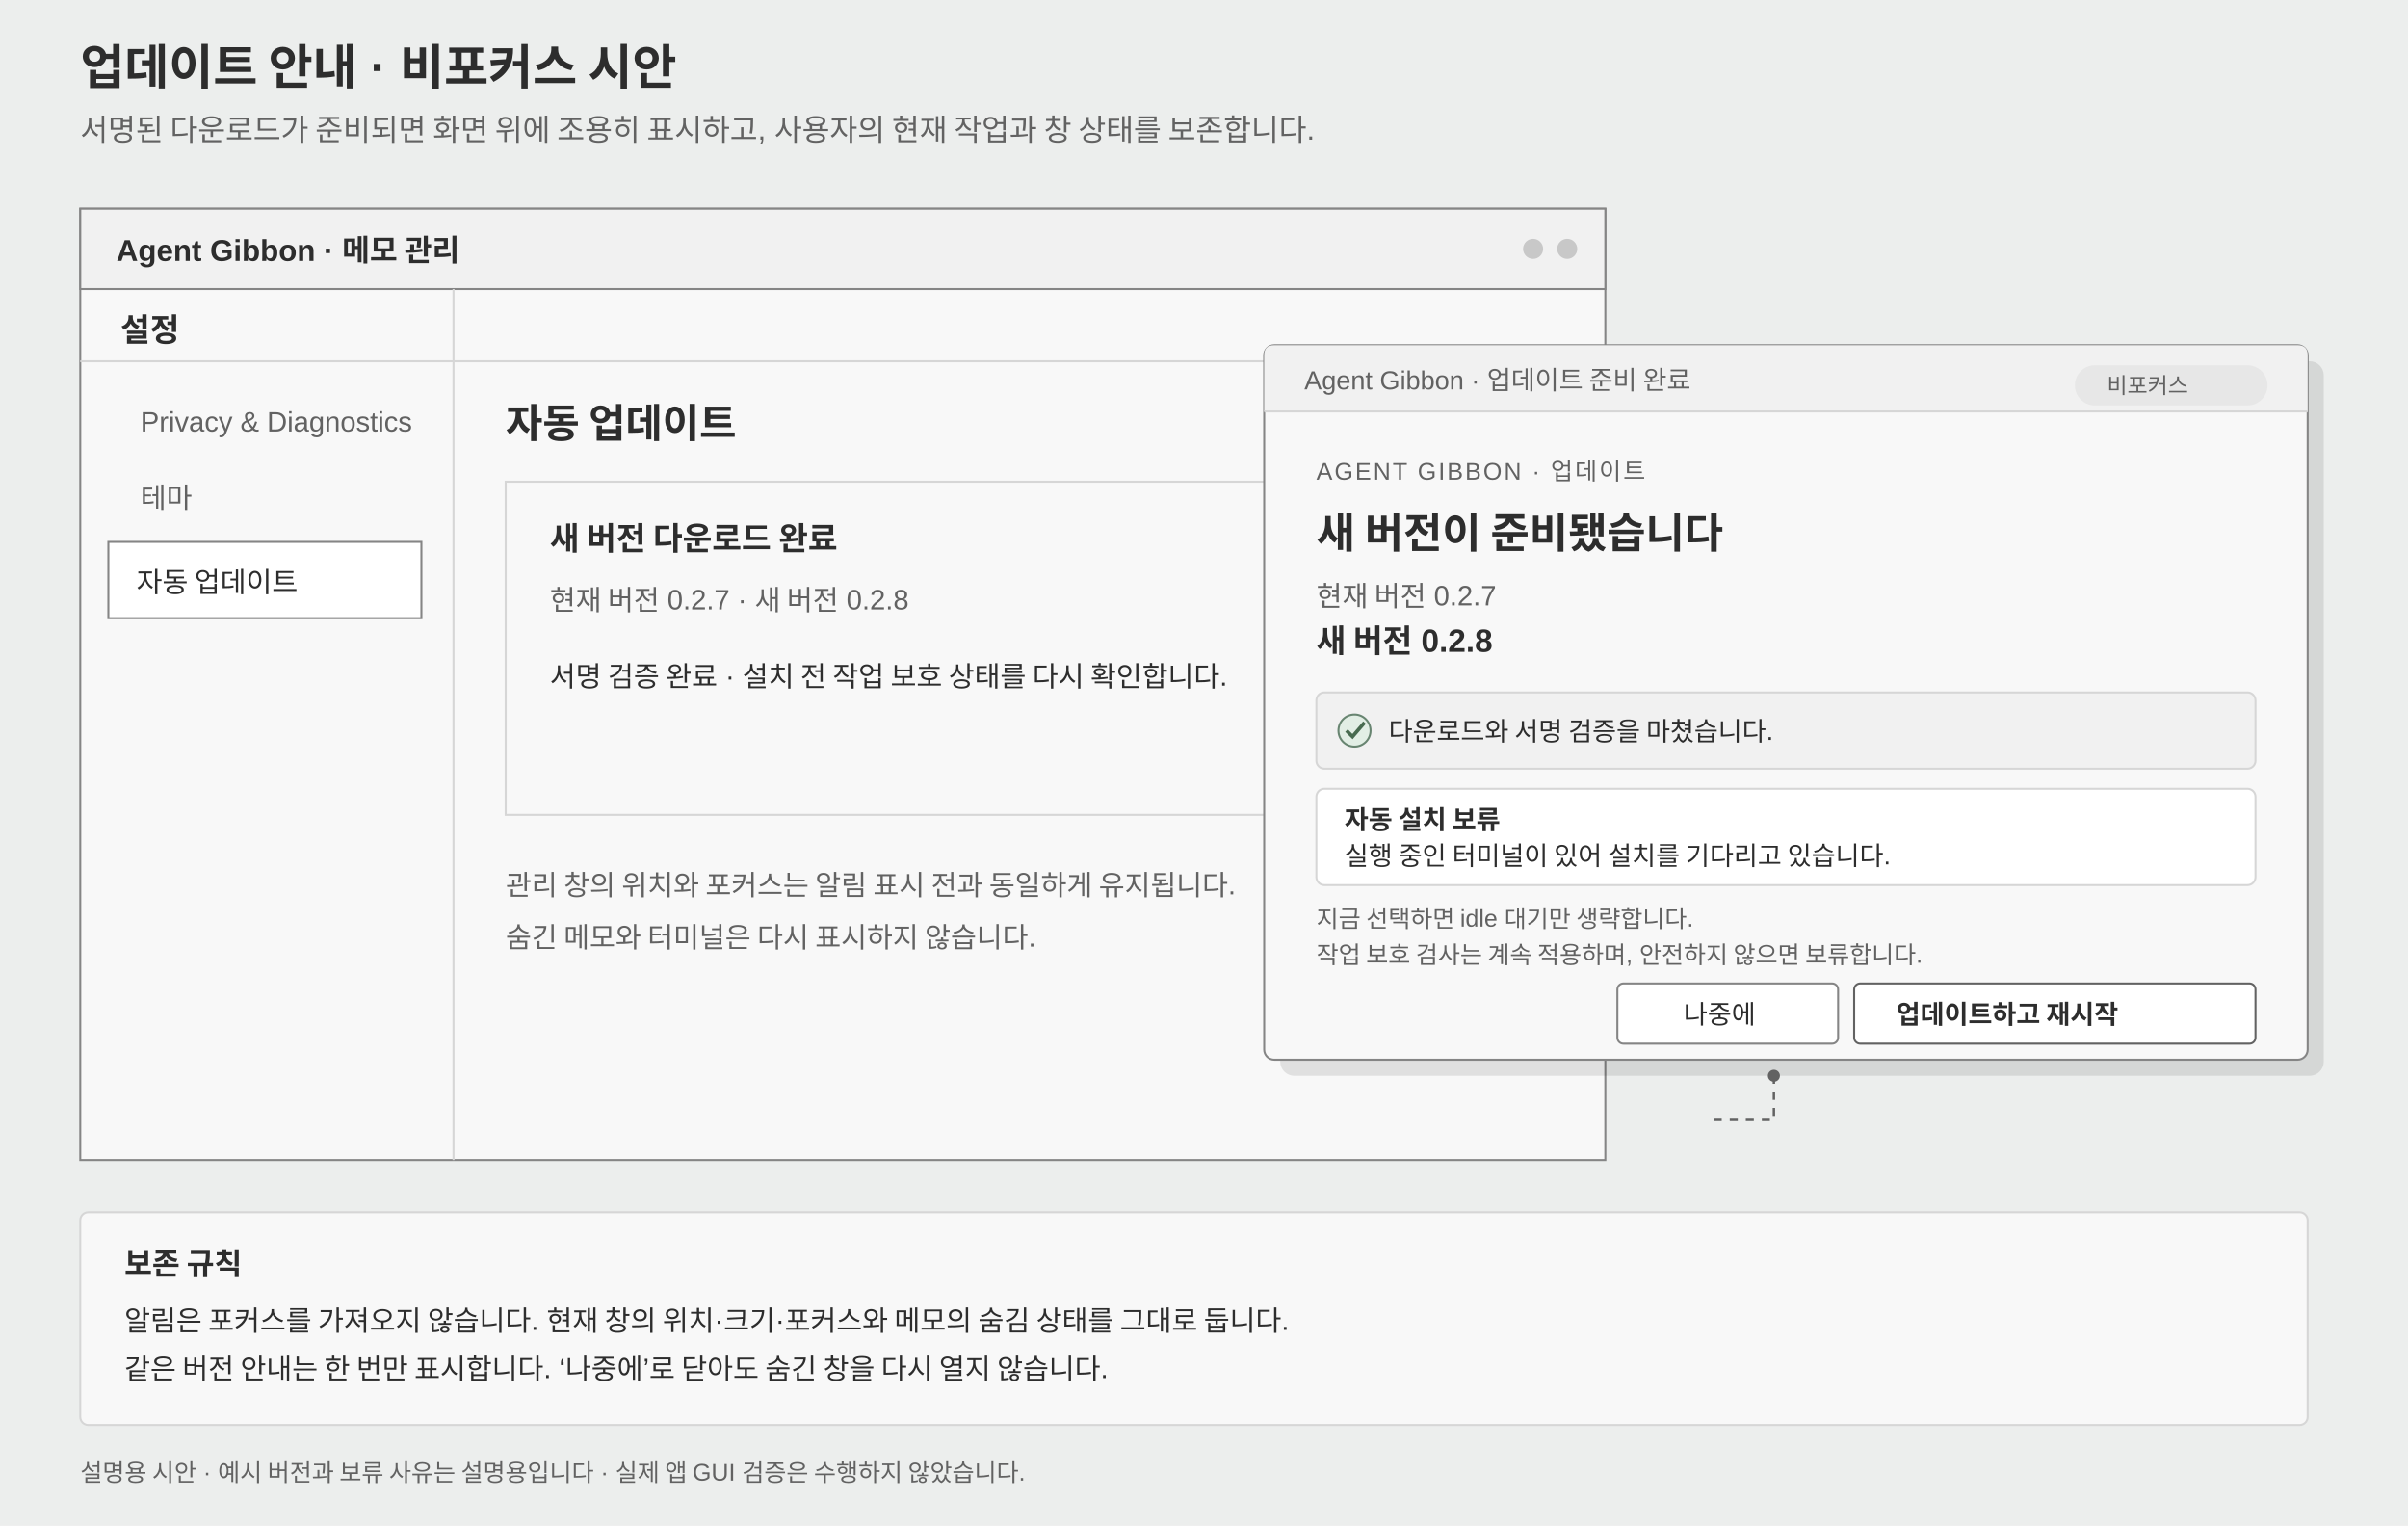
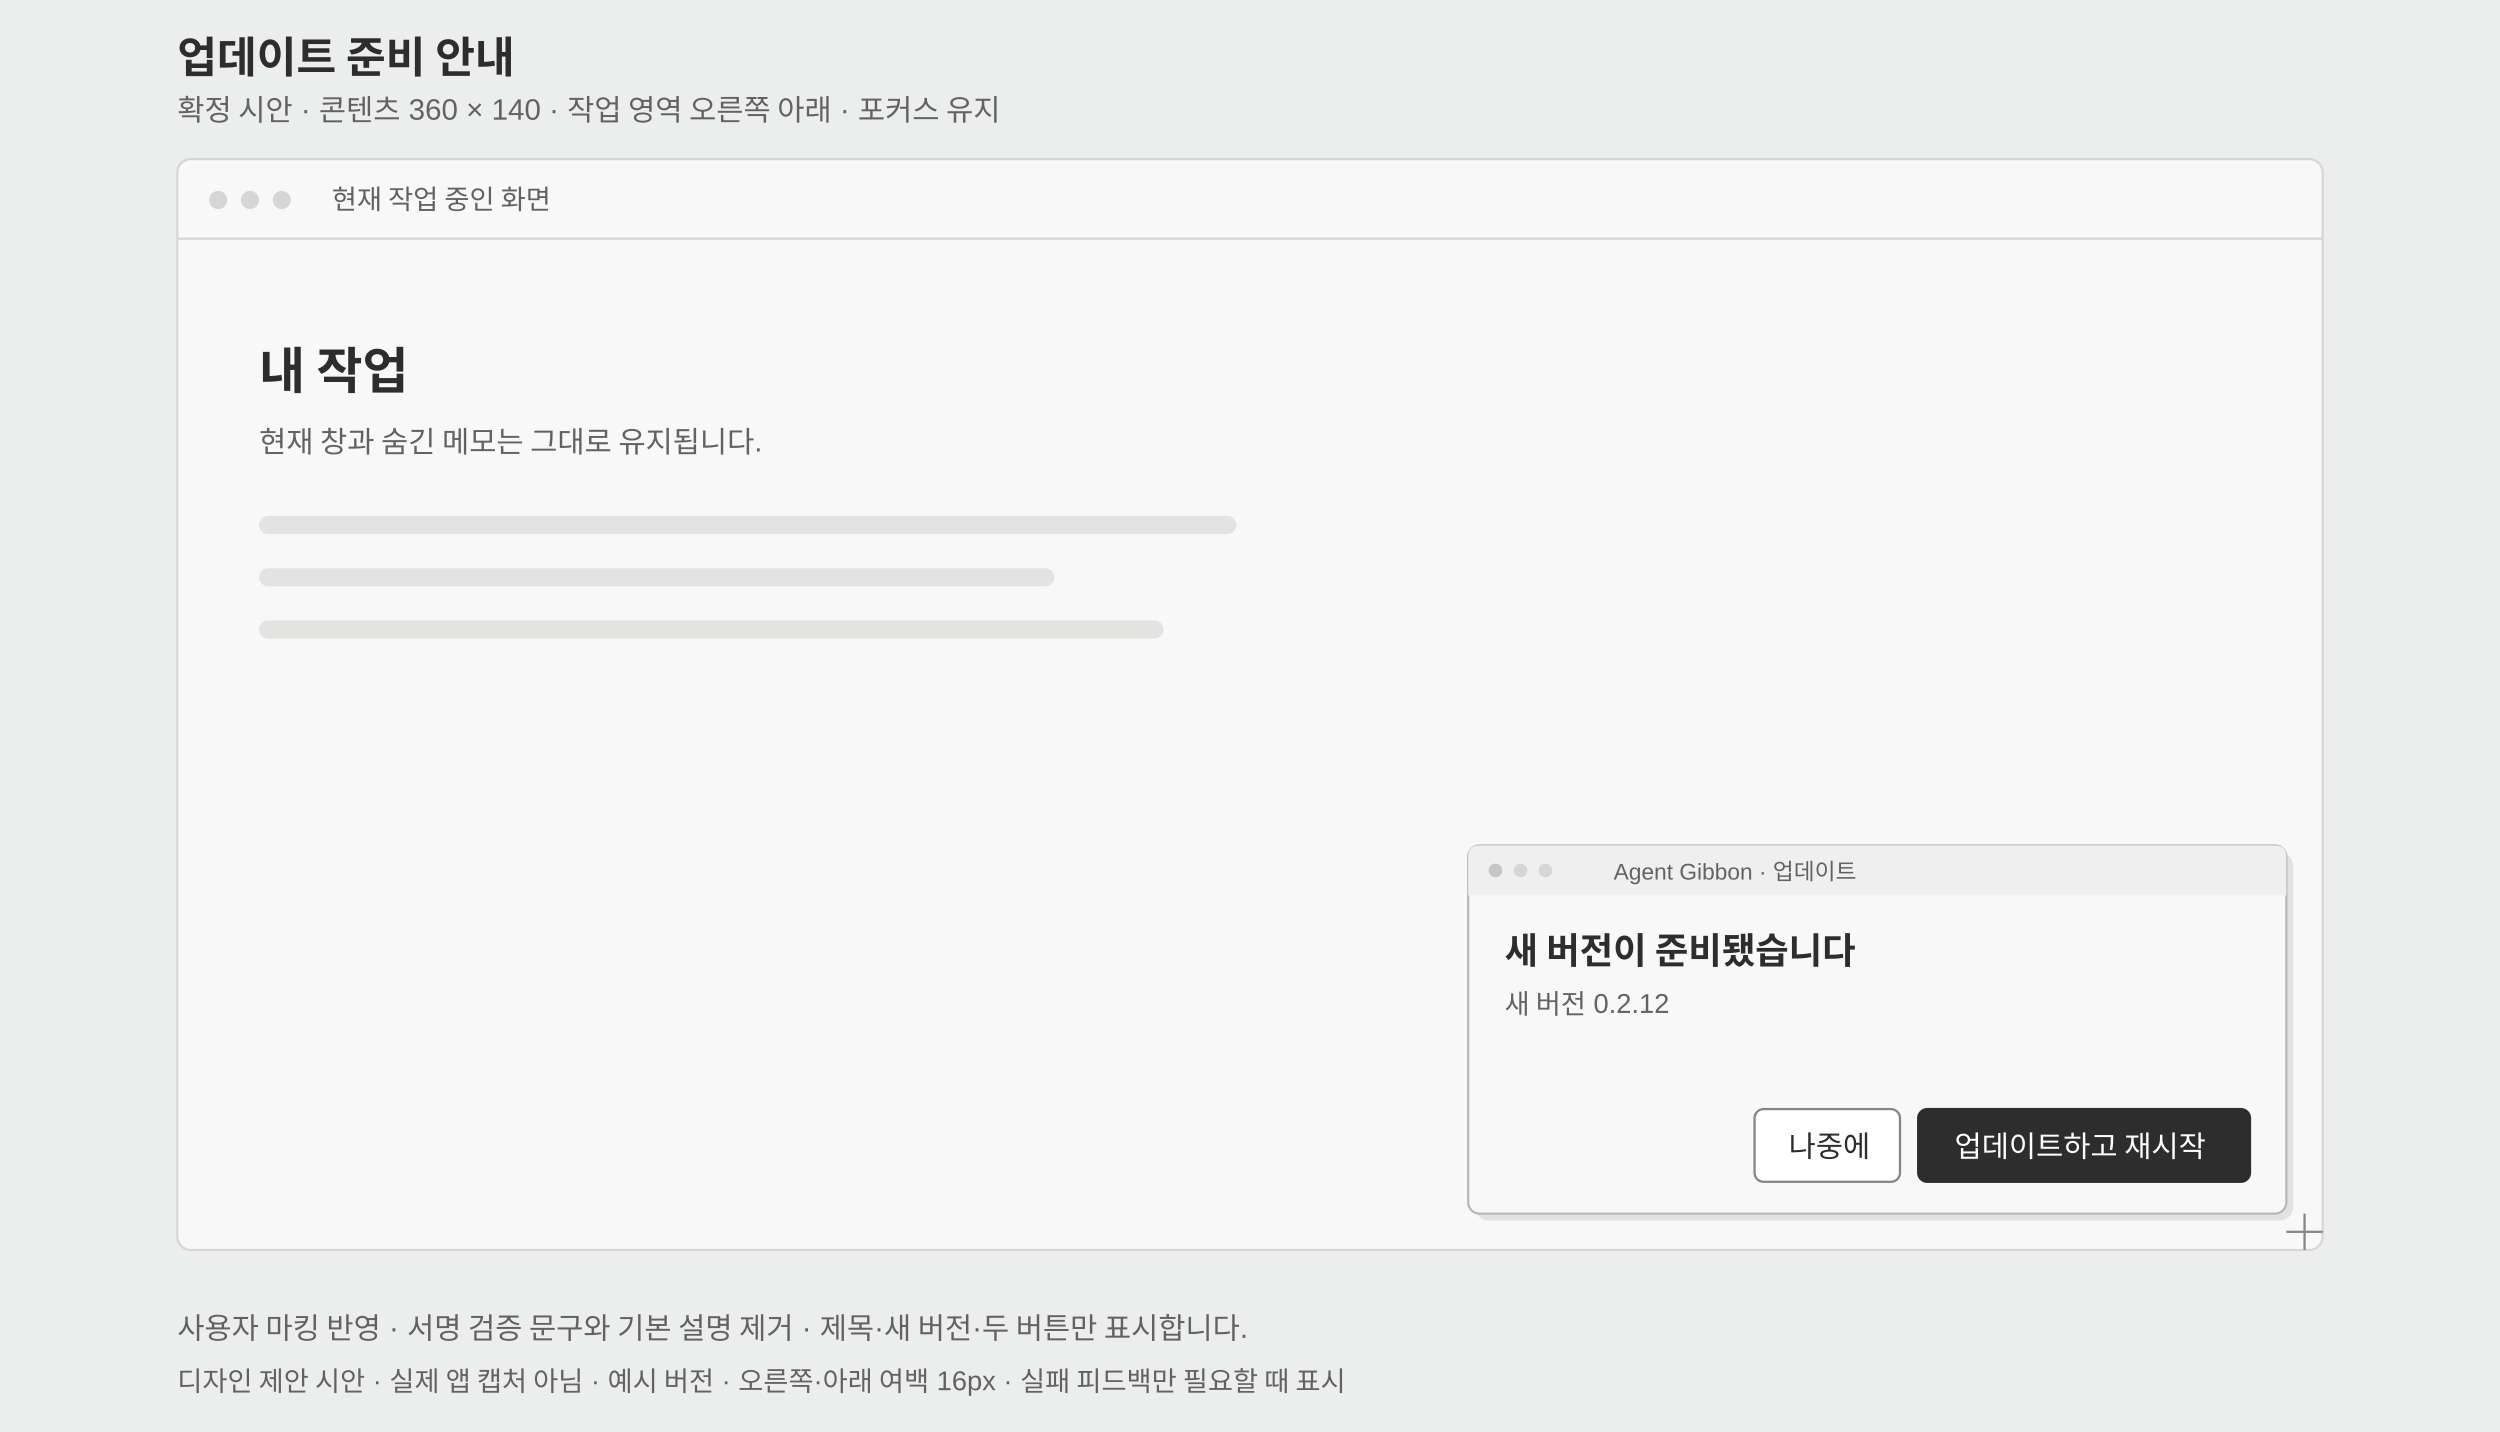
- <svg xmlns="http://www.w3.org/2000/svg" width="1200" height="760" viewBox="0 0 1200 760">
-   <style>
-     text { font-family: Arial, 'Apple SD Gothic Neo', sans-serif; fill: #2d2d2d; }
-     .muted { fill: #626262; }
-     .small { font-size: 14px; }
-   </style>
-   <rect width="1200" height="760" fill="#eceeed" />
-   <text x="40" y="42" font-size="24" font-weight="600">업데이트 안내 · 비포커스 시안</text>
-   <text x="40" y="70" font-size="15" class="muted">서명된 다운로드가 준비되면 화면 위에 조용히 표시하고, 사용자의 현재 작업과 창 상태를 보존합니다.</text>
-   <rect x="40" y="104" width="760" height="474" fill="#f8f8f8" stroke="#858585" />
-   <rect x="40" y="104" width="760" height="40" fill="#f1f1f1" stroke="#858585" />
-   <text x="58" y="130" font-size="15" font-weight="600">Agent Gibbon · 메모 관리</text>
-   <circle cx="764" cy="124" r="5" fill="#c8c8c8" />
-   <circle cx="781" cy="124" r="5" fill="#c8c8c8" />
-   <path d="M40 180H800 M226 144V578" stroke="#d6d6d6" />
-   <text x="60" y="170" font-size="16" font-weight="600">설정</text>
-   <text x="70" y="215" font-size="14" class="muted">Privacy &amp; Diagnostics</text>
-   <text x="70" y="253" font-size="14" class="muted">테마</text>
-   <rect x="54" y="270" width="156" height="38" fill="#ffffff" stroke="#858585" />
-   <text x="68" y="295" font-size="14">자동 업데이트</text>
-   <text x="252" y="218" font-size="20" font-weight="600">자동 업데이트</text>
-   <rect x="252" y="240" width="512" height="166" fill="#f8f8f8" stroke="#d6d6d6" />
-   <text x="274" y="274" font-size="16" font-weight="600">새 버전 다운로드 완료</text>
-   <text x="274" y="304" font-size="14" class="muted">현재 버전 0.2.7 · 새 버전 0.2.8</text>
-   <text x="274" y="342" font-size="14">서명 검증 완료 · 설치 전 작업 보호 상태를 다시 확인합니다.</text>
-   <text x="252" y="446" font-size="14" class="muted">관리 창의 위치와 포커스는 알림 표시 전과 동일하게 유지됩니다.</text>
-   <text x="252" y="472" font-size="14" class="muted">숨긴 메모와 터미널은 다시 표시하지 않습니다.</text>
-   <rect x="638" y="180" width="520" height="356" fill="#000000" opacity="0.10" rx="7" />
-   <rect x="630" y="172" width="520" height="356" fill="#f8f8f8" stroke="#858585" rx="5" />
-   <path d="M635 172H1145Q1150 172 1150 177V205H630V177Q630 172 635 172Z" fill="#f1f1f1" />
-   <path d="M630 205H1150" stroke="#d6d6d6" />
-   <text x="650" y="194" font-size="13" class="muted">Agent Gibbon · 업데이트 준비 완료</text>
-   <rect x="1034" y="182" width="96" height="20" rx="10" fill="#e7e7e7" />
-   <text x="1050" y="196" font-size="11" class="muted">비포커스</text>
-   <text x="656" y="239" font-size="12" class="muted" letter-spacing="1">AGENT GIBBON · 업데이트</text>
-   <text x="656" y="273" font-size="21" font-weight="600">새 버전이 준비됐습니다</text>
-   <text x="656" y="302" font-size="14" class="muted">현재 버전 0.2.7</text>
-   <text x="656" y="325" font-size="16" font-weight="600">새 버전 0.2.8</text>
-   <rect x="656" y="345" width="468" height="38" fill="#f1f1f1" stroke="#d6d6d6" rx="4" />
-   <circle cx="675" cy="364" r="8" fill="#e2eee5" stroke="#688571" />
-   <path d="M671 364l3 3 6-7" fill="none" stroke="#486b50" stroke-width="1.8" />
-   <text x="692" y="369" font-size="13">다운로드와 서명 검증을 마쳤습니다.</text>
-   <rect x="656" y="393" width="468" height="48" fill="#ffffff" stroke="#d6d6d6" rx="4" />
-   <text x="670" y="413" font-size="13" font-weight="600">자동 설치 보류</text>
-   <text x="670" y="431" font-size="13">실행 중인 터미널이 있어 설치를 기다리고 있습니다.</text>
-   <text x="656" y="462" font-size="12" class="muted">지금 선택하면 idle 대기만 생략합니다.</text>
-   <text x="656" y="480" font-size="12" class="muted">작업 보호 검사는 계속 적용하며, 안전하지 않으면 보류합니다.</text>
-   <rect x="806" y="490" width="110" height="30" fill="#ffffff" stroke="#858585" rx="3" />
-   <text x="839" y="510" font-size="13">나중에</text>
-   <rect x="924" y="490" width="200" height="30" fill="#ffffff" stroke="#626262" rx="3" />
-   <text x="945" y="510" font-size="13" font-weight="600">업데이트하고 재시작</text>
-   <path d="M884 536v22h-34" fill="none" stroke="#626262" stroke-width="1.2" stroke-dasharray="4 4" />
-   <circle cx="884" cy="536" r="3" fill="#626262" />
-   <rect x="40" y="604" width="1110" height="106" fill="#f8f8f8" stroke="#d6d6d6" rx="4" />
-   <text x="62" y="635" font-size="15" font-weight="600">보존 규칙</text>
-   <text x="62" y="663" font-size="14">알림은 포커스를 가져오지 않습니다. 현재 창의 위치·크기·포커스와 메모의 숨김 상태를 그대로 둡니다.</text>
-   <text x="62" y="687" font-size="14">같은 버전 안내는 한 번만 표시합니다. ‘나중에’로 닫아도 숨긴 창을 다시 열지 않습니다.</text>
-   <text x="40" y="738" font-size="12" class="muted">설명용 시안 · 예시 버전과 보류 사유는 설명용입니다 · 실제 앱 GUI 검증은 수행하지 않았습니다.</text>
+ <svg xmlns="http://www.w3.org/2000/svg" width="1100" height="630" viewBox="0 0 1100 630">
+   <style>text{font-family:'Apple SD Gothic Neo',Arial,sans-serif;fill:#2d2d2d}.muted{fill:#626262}.small{font-size:12px}</style>
+   <rect width="1100" height="630" fill="#eceeed" />
+   <text x="78" y="32" font-size="19" font-weight="600">업데이트 준비 안내</text>
+   <text x="78" y="53" font-size="13" class="muted">확정 시안 · 콘텐츠 360 × 140 · 작업 영역 오른쪽 아래 · 포커스 유지</text>
+   <rect x="78" y="70" width="944" height="480" rx="6" fill="#f8f8f8" stroke="#d6d6d6" />
+   <path d="M78 105H1022" stroke="#d6d6d6" />
+   <circle cx="96" cy="88" r="4" fill="#d6d6d6" />
+   <circle cx="110" cy="88" r="4" fill="#d6d6d6" />
+   <circle cx="124" cy="88" r="4" fill="#d6d6d6" />
+   <text x="146" y="92" font-size="12" class="muted">현재 작업 중인 화면</text>
+   <text x="114" y="171" font-size="22" font-weight="600">내 작업</text>
+   <text x="114" y="199" font-size="13" class="muted">현재 창과 숨긴 메모는 그대로 유지됩니다.</text>
+   <rect x="114" y="227" width="430" height="8" rx="4" fill="#e3e4e2" />
+   <rect x="114" y="250" width="350" height="8" rx="4" fill="#e3e4e2" />
+   <rect x="114" y="273" width="398" height="8" rx="4" fill="#e3e4e2" />
+   <rect x="649" y="375" width="360" height="162" rx="6" fill="#000" opacity=".09" />
+   <rect x="646" y="372" width="360" height="162" rx="5" fill="#f8f8f8" stroke="#b9b9b9" />
+   <path d="M651 372H1001Q1006 372 1006 377V394H646V377Q646 372 651 372" fill="#efefef" />
+   <circle cx="658" cy="383" r="3" fill="#c6c6c6" />
+   <circle cx="669" cy="383" r="3" fill="#d6d6d6" />
+   <circle cx="680" cy="383" r="3" fill="#d6d6d6" />
+   <text x="710" y="387" font-size="10" class="muted">Agent Gibbon · 업데이트</text>
+   <text x="662" y="424" font-size="16" font-weight="600">새 버전이 준비됐습니다</text>
+   <text x="662" y="446" font-size="12" class="muted">새 버전 0.2.12</text>
+   <rect x="772" y="488" width="64" height="32" rx="4" fill="#fff" stroke="#858585" />
+   <text x="787" y="509" font-size="13">나중에</text>
+   <rect x="844" y="488" width="146" height="32" rx="4" fill="#2d2d2d" stroke="#2d2d2d" />
+   <text x="860" y="509" font-size="13" style="fill:#fff">업데이트하고 재시작</text>
+   <path d="M1006 542H1022 M1014 534V550" stroke="#858585" />
+   <text x="78" y="589" font-size="13" class="muted">사용자 마킹 반영 · 서명 검증 문구와 기본 설명 제거 · 제목·새 버전·두 버튼만 표시합니다.</text>
+   <text x="78" y="612" font-size="12" class="muted">디자인 제안 시안 · 실제 앱 캡처 아님 · 예시 버전 · 오른쪽·아래 여백 16px · 실패 피드백만 필요할 때 표시</text>
</svg>
